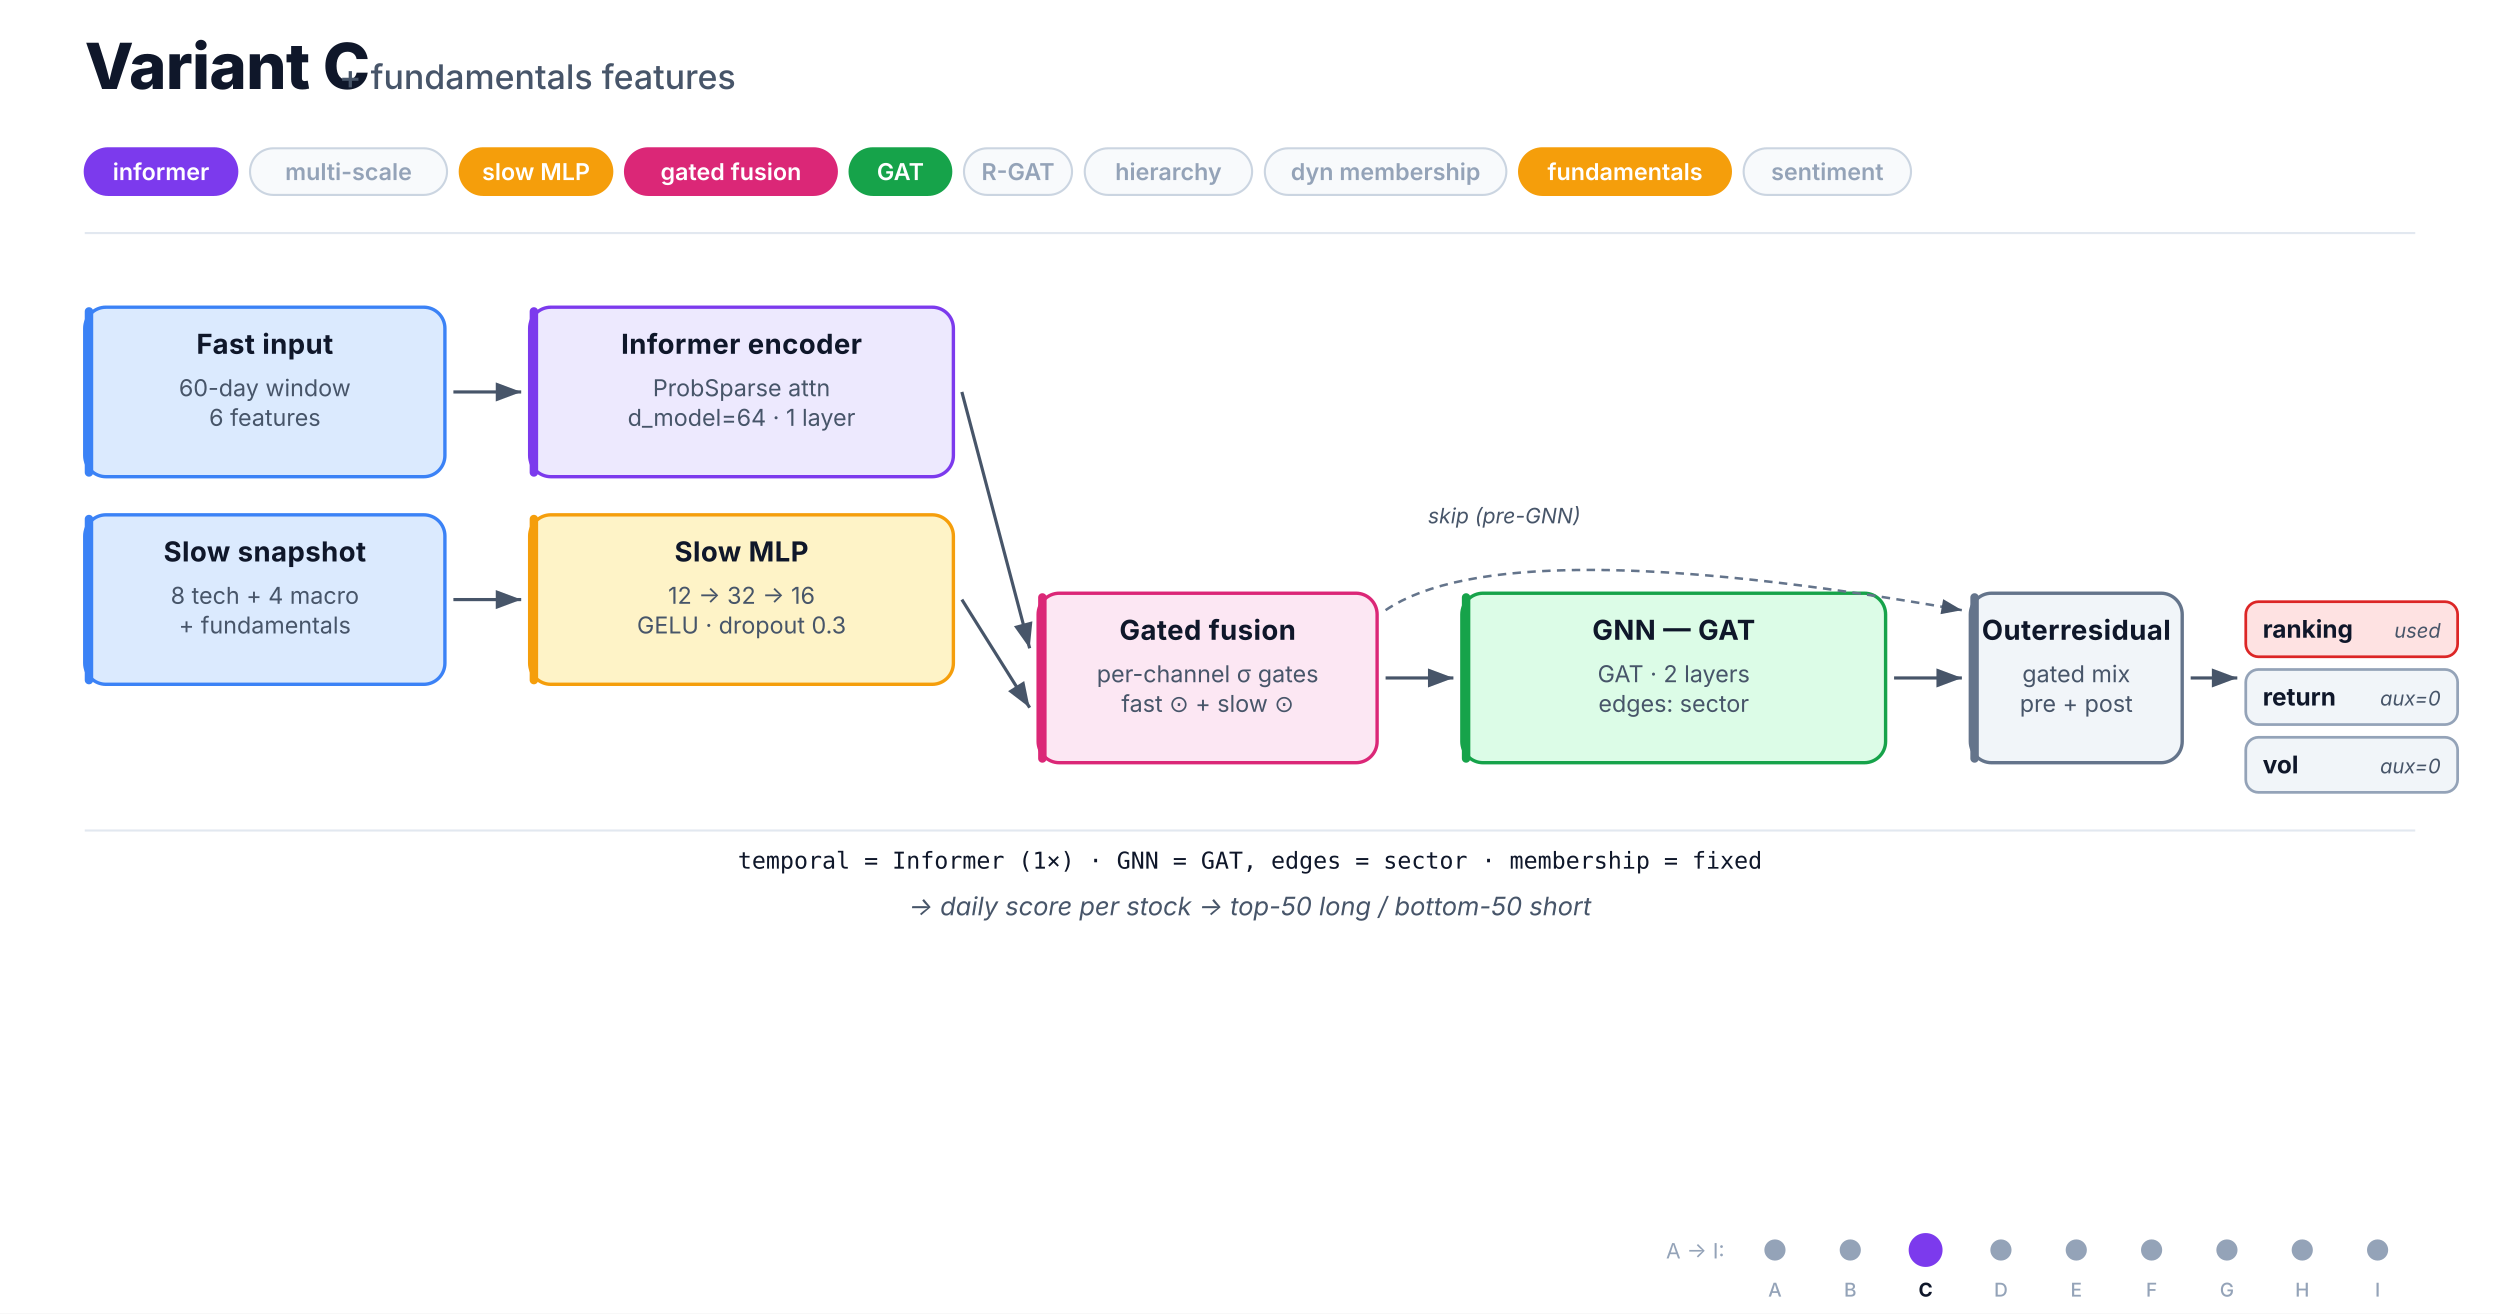
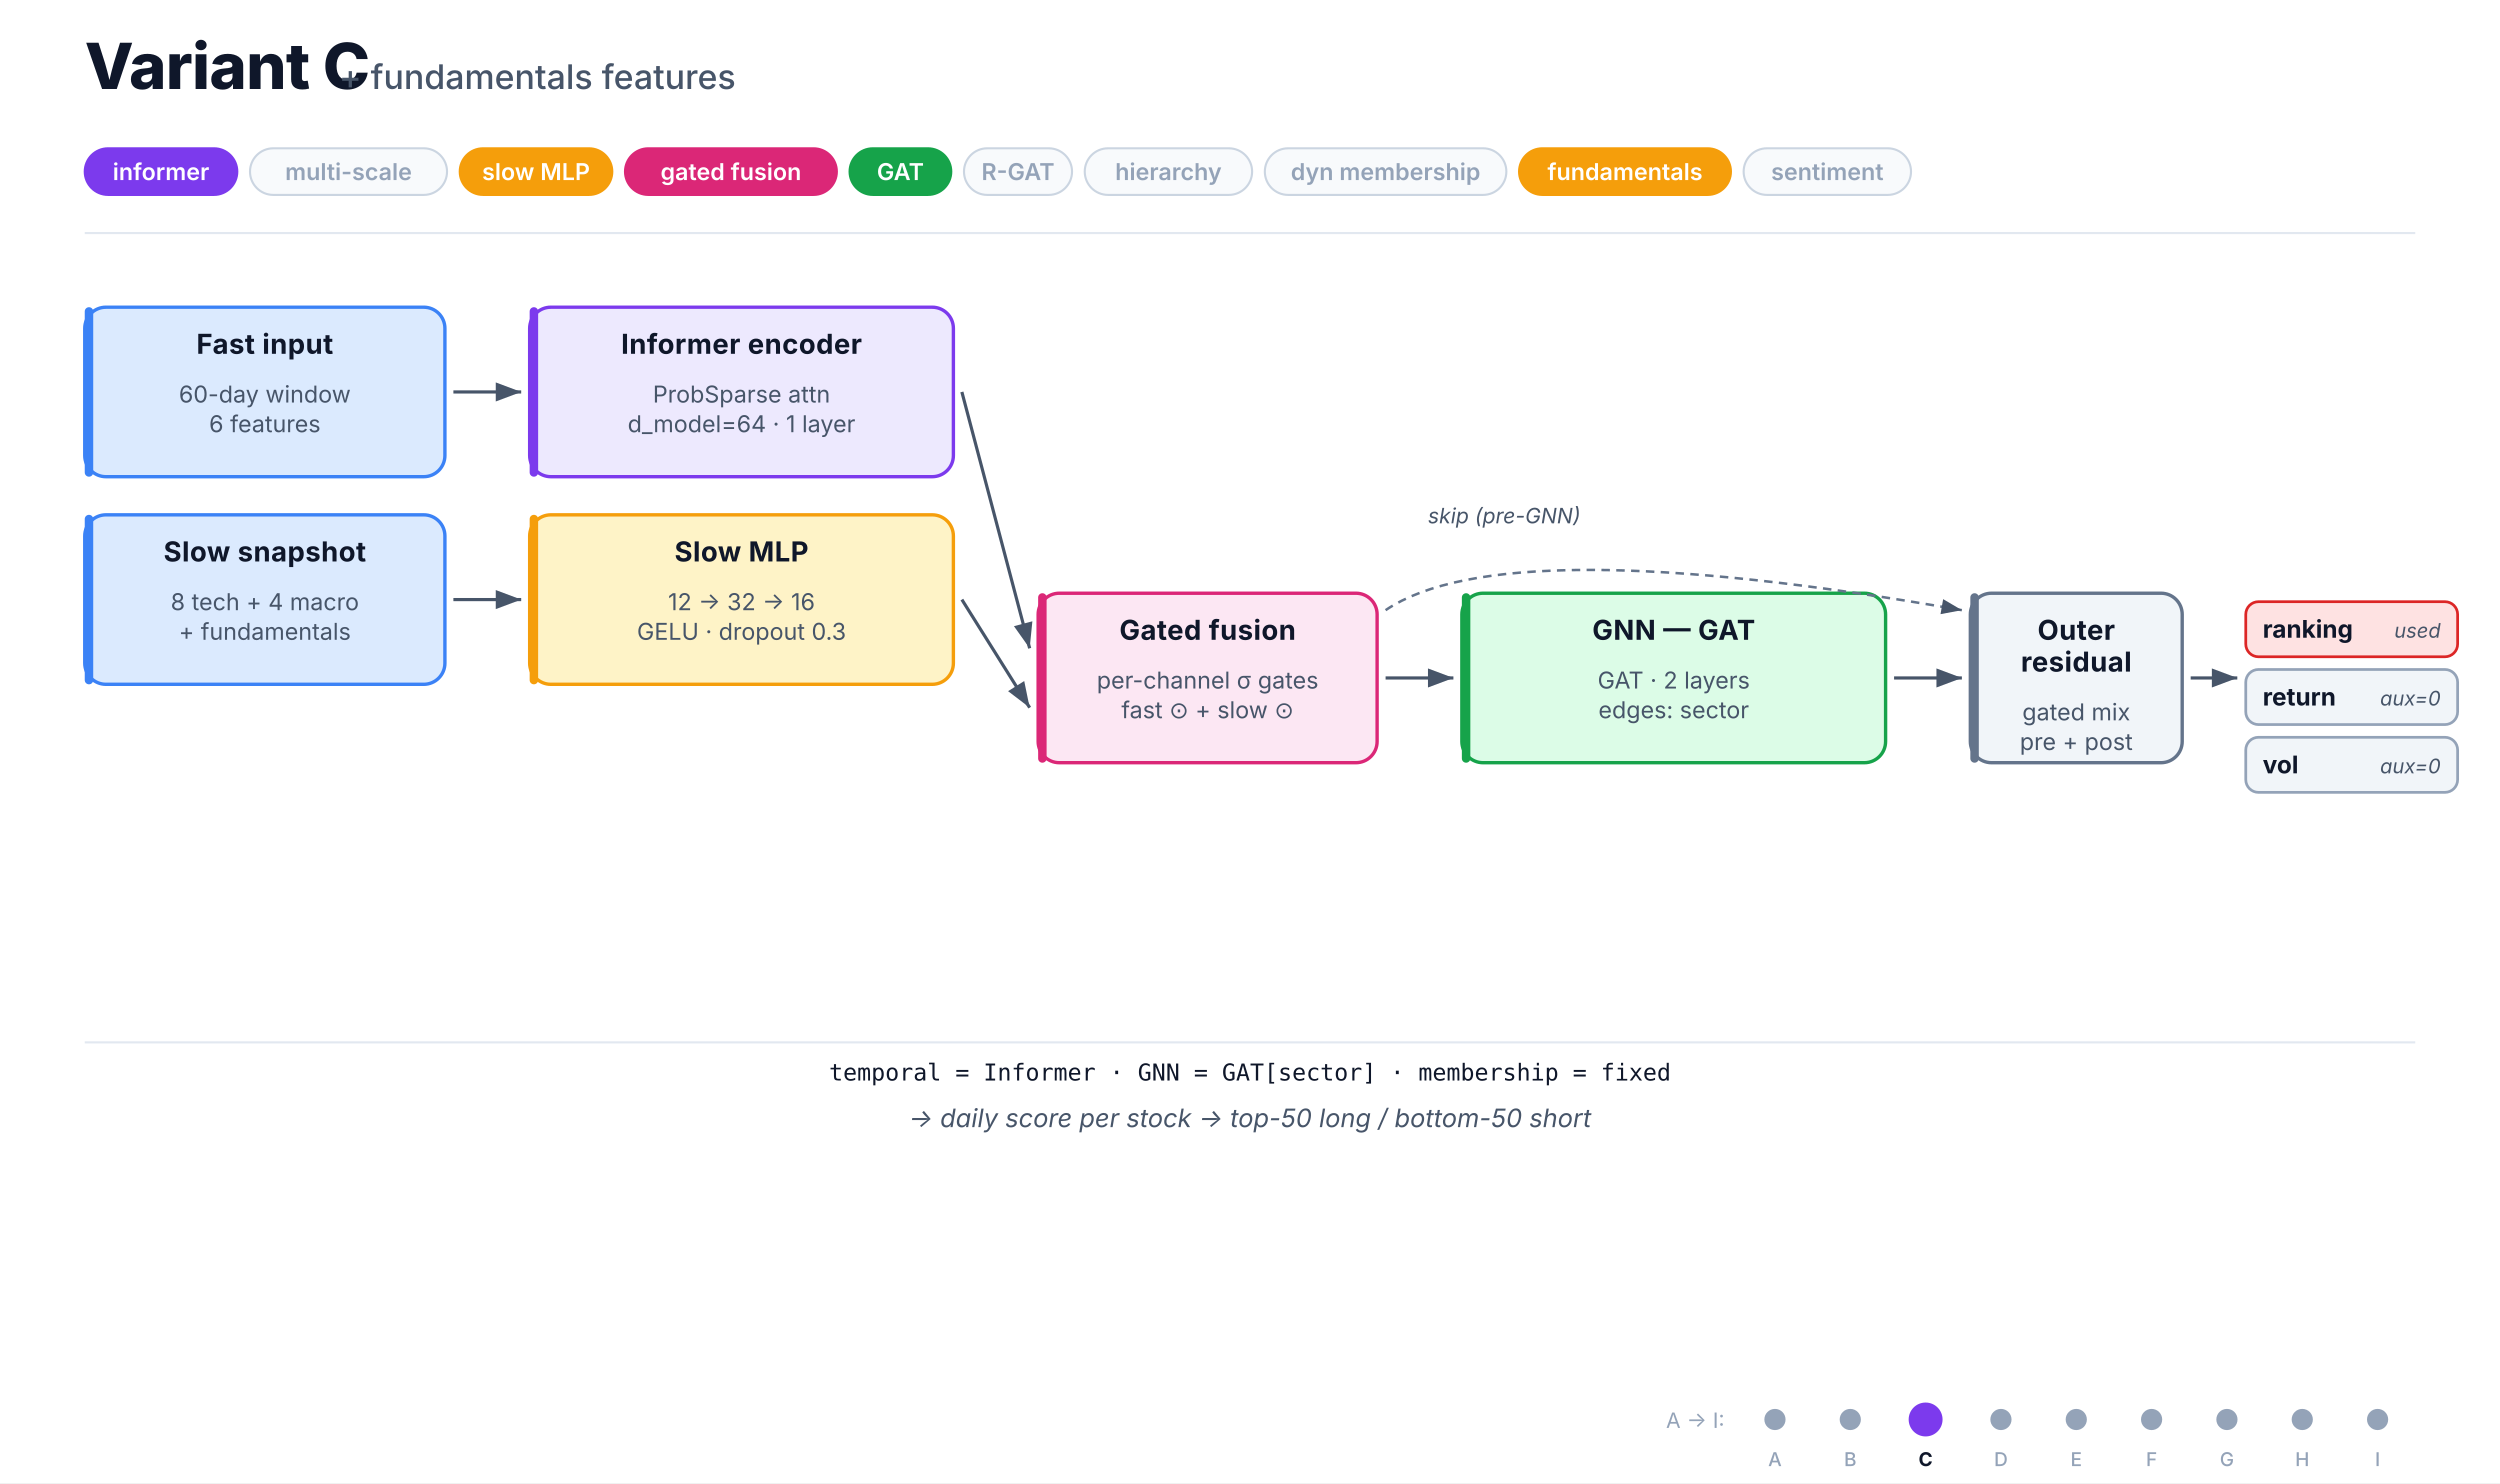
- <svg xmlns="http://www.w3.org/2000/svg" viewBox="0 0 1180 620" width="1180" height="620" role="img" aria-label="constellation-quant variant C: + fundamentals features">
+ <svg xmlns="http://www.w3.org/2000/svg" viewBox="0 0 1180 700" width="1180" height="700" role="img" aria-label="constellation-quant variant C: + fundamentals features">
  <defs>
    <marker id="arrow" markerWidth="10" markerHeight="10" refX="8" refY="3" orient="auto" markerUnits="strokeWidth">
      <path d="M0,0 L0,6 L8,3 z" fill="#475569" />
    </marker>
  </defs>
  <rect width="100%" height="100%" fill="#FFFFFF" />
  <text x="40" y="42" font-family="Inter, system-ui, sans-serif" font-size="30" font-weight="800" fill="#0F172A" letter-spacing="-0.3">Variant C</text>
  <text x="160" y="42" font-family="Inter, system-ui, sans-serif" font-size="16" fill="#475569" font-weight="500">+ fundamentals features</text>
  <rect x="40" y="70" width="72" height="22" rx="11" ry="11" fill="#7C3AED" stroke="#7C3AED" stroke-width="1" />
  <text x="76.0" y="85" text-anchor="middle" font-family="Inter, system-ui, sans-serif" font-size="11" font-weight="600" fill="white">informer</text>
  <rect x="118" y="70" width="93" height="22" rx="11" ry="11" fill="#F8FAFC" stroke="#CBD5E1" stroke-width="1" />
  <text x="164.5" y="85" text-anchor="middle" font-family="Inter, system-ui, sans-serif" font-size="11" font-weight="600" fill="#94A3B8">multi-scale</text>
  <rect x="217" y="70" width="72" height="22" rx="11" ry="11" fill="#F59E0B" stroke="#F59E0B" stroke-width="1" />
  <text x="253.0" y="85" text-anchor="middle" font-family="Inter, system-ui, sans-serif" font-size="11" font-weight="600" fill="white">slow MLP</text>
  <rect x="295" y="70" width="100" height="22" rx="11" ry="11" fill="#DB2777" stroke="#DB2777" stroke-width="1" />
  <text x="345.0" y="85" text-anchor="middle" font-family="Inter, system-ui, sans-serif" font-size="11" font-weight="600" fill="white">gated fusion</text>
  <rect x="401" y="70" width="48" height="22" rx="11" ry="11" fill="#16A34A" stroke="#16A34A" stroke-width="1" />
  <text x="425.0" y="85" text-anchor="middle" font-family="Inter, system-ui, sans-serif" font-size="11" font-weight="600" fill="white">GAT</text>
  <rect x="455" y="70" width="51" height="22" rx="11" ry="11" fill="#F8FAFC" stroke="#CBD5E1" stroke-width="1" />
  <text x="480.5" y="85" text-anchor="middle" font-family="Inter, system-ui, sans-serif" font-size="11" font-weight="600" fill="#94A3B8">R-GAT</text>
  <rect x="512" y="70" width="79" height="22" rx="11" ry="11" fill="#F8FAFC" stroke="#CBD5E1" stroke-width="1" />
  <text x="551.5" y="85" text-anchor="middle" font-family="Inter, system-ui, sans-serif" font-size="11" font-weight="600" fill="#94A3B8">hierarchy</text>
  <rect x="597" y="70" width="114" height="22" rx="11" ry="11" fill="#F8FAFC" stroke="#CBD5E1" stroke-width="1" />
  <text x="654.0" y="85" text-anchor="middle" font-family="Inter, system-ui, sans-serif" font-size="11" font-weight="600" fill="#94A3B8">dyn membership</text>
  <rect x="717" y="70" width="100" height="22" rx="11" ry="11" fill="#F59E0B" stroke="#F59E0B" stroke-width="1" />
  <text x="767.0" y="85" text-anchor="middle" font-family="Inter, system-ui, sans-serif" font-size="11" font-weight="600" fill="white">fundamentals</text>
  <rect x="823" y="70" width="79" height="22" rx="11" ry="11" fill="#F8FAFC" stroke="#CBD5E1" stroke-width="1" />
  <text x="862.5" y="85" text-anchor="middle" font-family="Inter, system-ui, sans-serif" font-size="11" font-weight="600" fill="#94A3B8">sentiment</text>
  <line x1="40" y1="110" x2="1140" y2="110" stroke="#E2E8F0" stroke-width="1" />
  <rect x="40" y="145" width="170" height="80" rx="10" ry="10" fill="#DBEAFE" stroke="#3B82F6" stroke-width="1.6" />
  <rect x="40" y="145" width="4" height="80" rx="2" ry="2" fill="#3B82F6" />
  <text x="125.0" y="167" text-anchor="middle" font-family="Inter, system-ui, sans-serif" font-size="13" font-weight="700" fill="#0F172A" letter-spacing="0.2">Fast input</text>
-   <text x="125.0" y="187" text-anchor="middle" font-family="Inter, system-ui, sans-serif" font-size="11" fill="#475569">60-day window</text>
-   <text x="125.0" y="201" text-anchor="middle" font-family="Inter, system-ui, sans-serif" font-size="11" fill="#475569">6 features</text>
+   <text x="125.0" y="190" text-anchor="middle" font-family="Inter, system-ui, sans-serif" font-size="11" fill="#475569">60-day window</text>
+   <text x="125.0" y="204" text-anchor="middle" font-family="Inter, system-ui, sans-serif" font-size="11" fill="#475569">6 features</text>
  <rect x="40" y="243" width="170" height="80" rx="10" ry="10" fill="#DBEAFE" stroke="#3B82F6" stroke-width="1.6" />
  <rect x="40" y="243" width="4" height="80" rx="2" ry="2" fill="#3B82F6" />
  <text x="125.0" y="265" text-anchor="middle" font-family="Inter, system-ui, sans-serif" font-size="13" font-weight="700" fill="#0F172A" letter-spacing="0.2">Slow snapshot</text>
-   <text x="125.0" y="285" text-anchor="middle" font-family="Inter, system-ui, sans-serif" font-size="11" fill="#475569">8 tech + 4 macro</text>
-   <text x="125.0" y="299" text-anchor="middle" font-family="Inter, system-ui, sans-serif" font-size="11" fill="#475569">+ fundamentals</text>
+   <text x="125.0" y="288" text-anchor="middle" font-family="Inter, system-ui, sans-serif" font-size="11" fill="#475569">8 tech + 4 macro</text>
+   <text x="125.0" y="302" text-anchor="middle" font-family="Inter, system-ui, sans-serif" font-size="11" fill="#475569">+ fundamentals</text>
  <rect x="250" y="145" width="200" height="80" rx="10" ry="10" fill="#EDE9FE" stroke="#7C3AED" stroke-width="1.6" />
  <rect x="250" y="145" width="4" height="80" rx="2" ry="2" fill="#7C3AED" />
  <text x="350.0" y="167" text-anchor="middle" font-family="Inter, system-ui, sans-serif" font-size="13" font-weight="700" fill="#0F172A" letter-spacing="0.2">Informer encoder</text>
-   <text x="350.0" y="187" text-anchor="middle" font-family="Inter, system-ui, sans-serif" font-size="11" fill="#475569">ProbSparse attn</text>
-   <text x="350.0" y="201" text-anchor="middle" font-family="Inter, system-ui, sans-serif" font-size="11" fill="#475569">d_model=64 · 1 layer</text>
+   <text x="350.0" y="190" text-anchor="middle" font-family="Inter, system-ui, sans-serif" font-size="11" fill="#475569">ProbSparse attn</text>
+   <text x="350.0" y="204" text-anchor="middle" font-family="Inter, system-ui, sans-serif" font-size="11" fill="#475569">d_model=64 · 1 layer</text>
  <rect x="250" y="243" width="200" height="80" rx="10" ry="10" fill="#FEF3C7" stroke="#F59E0B" stroke-width="1.6" />
  <rect x="250" y="243" width="4" height="80" rx="2" ry="2" fill="#F59E0B" />
  <text x="350.0" y="265" text-anchor="middle" font-family="Inter, system-ui, sans-serif" font-size="13" font-weight="700" fill="#0F172A" letter-spacing="0.2">Slow MLP</text>
-   <text x="350.0" y="285" text-anchor="middle" font-family="Inter, system-ui, sans-serif" font-size="11" fill="#475569">12 → 32 → 16</text>
-   <text x="350.0" y="299" text-anchor="middle" font-family="Inter, system-ui, sans-serif" font-size="11" fill="#475569">GELU · dropout 0.3</text>
+   <text x="350.0" y="288" text-anchor="middle" font-family="Inter, system-ui, sans-serif" font-size="11" fill="#475569">12 → 32 → 16</text>
+   <text x="350.0" y="302" text-anchor="middle" font-family="Inter, system-ui, sans-serif" font-size="11" fill="#475569">GELU · dropout 0.3</text>
  <rect x="490" y="280" width="160" height="80" rx="10" ry="10" fill="#FCE7F3" stroke="#DB2777" stroke-width="1.6" />
  <rect x="490" y="280" width="4" height="80" rx="2" ry="2" fill="#DB2777" />
  <text x="570.0" y="302" text-anchor="middle" font-family="Inter, system-ui, sans-serif" font-size="13" font-weight="700" fill="#0F172A" letter-spacing="0.2">Gated fusion</text>
-   <text x="570.0" y="322" text-anchor="middle" font-family="Inter, system-ui, sans-serif" font-size="11" fill="#475569">per-channel σ gates</text>
-   <text x="570.0" y="336" text-anchor="middle" font-family="Inter, system-ui, sans-serif" font-size="11" fill="#475569">fast ⊙ + slow ⊙</text>
+   <text x="570.0" y="325" text-anchor="middle" font-family="Inter, system-ui, sans-serif" font-size="11" fill="#475569">per-channel σ gates</text>
+   <text x="570.0" y="339" text-anchor="middle" font-family="Inter, system-ui, sans-serif" font-size="11" fill="#475569">fast ⊙ + slow ⊙</text>
  <rect x="690" y="280" width="200" height="80" rx="10" ry="10" fill="#DCFCE7" stroke="#16A34A" stroke-width="1.6" />
  <rect x="690" y="280" width="4" height="80" rx="2" ry="2" fill="#16A34A" />
  <text x="790.0" y="302" text-anchor="middle" font-family="Inter, system-ui, sans-serif" font-size="13" font-weight="700" fill="#0F172A" letter-spacing="0.2">GNN — GAT</text>
-   <text x="790.0" y="322" text-anchor="middle" font-family="Inter, system-ui, sans-serif" font-size="11" fill="#475569">GAT · 2 layers</text>
-   <text x="790.0" y="336" text-anchor="middle" font-family="Inter, system-ui, sans-serif" font-size="11" fill="#475569">edges: sector</text>
+   <text x="790.0" y="325" text-anchor="middle" font-family="Inter, system-ui, sans-serif" font-size="11" fill="#475569">GAT · 2 layers</text>
+   <text x="790.0" y="339" text-anchor="middle" font-family="Inter, system-ui, sans-serif" font-size="11" fill="#475569">edges: sector</text>
  <rect x="930" y="280" width="100" height="80" rx="10" ry="10" fill="#F1F5F9" stroke="#64748B" stroke-width="1.6" />
  <rect x="930" y="280" width="4" height="80" rx="2" ry="2" fill="#64748B" />
-   <text x="980.0" y="302" text-anchor="middle" font-family="Inter, system-ui, sans-serif" font-size="13" font-weight="700" fill="#0F172A" letter-spacing="0.2">Outer
- residual</text>
-   <text x="980.0" y="322" text-anchor="middle" font-family="Inter, system-ui, sans-serif" font-size="11" fill="#475569">gated mix</text>
-   <text x="980.0" y="336" text-anchor="middle" font-family="Inter, system-ui, sans-serif" font-size="11" fill="#475569">pre + post</text>
+   <text x="980.0" y="302" text-anchor="middle" font-family="Inter, system-ui, sans-serif" font-size="13" font-weight="700" fill="#0F172A" letter-spacing="0.2">Outer</text>
+   <text x="980.0" y="317" text-anchor="middle" font-family="Inter, system-ui, sans-serif" font-size="13" font-weight="700" fill="#0F172A" letter-spacing="0.2">residual</text>
+   <text x="980.0" y="340" text-anchor="middle" font-family="Inter, system-ui, sans-serif" font-size="11" fill="#475569">gated mix</text>
+   <text x="980.0" y="354" text-anchor="middle" font-family="Inter, system-ui, sans-serif" font-size="11" fill="#475569">pre + post</text>
  <rect x="1060" y="284" width="100" height="26" rx="6" ry="6" fill="#FEE2E2" stroke="#DC2626" stroke-width="1.3" />
  <text x="1068" y="301" font-family="Inter, system-ui, sans-serif" font-size="11.5" font-weight="700" fill="#0F172A">ranking</text>
  <text x="1152" y="301" text-anchor="end" font-family="Inter, system-ui, sans-serif" font-size="9.5" fill="#475569" font-style="italic">used</text>
  <rect x="1060" y="316" width="100" height="26" rx="6" ry="6" fill="#F1F5F9" stroke="#94A3B8" stroke-width="1.3" />
  <text x="1068" y="333" font-family="Inter, system-ui, sans-serif" font-size="11.5" font-weight="700" fill="#0F172A">return</text>
  <text x="1152" y="333" text-anchor="end" font-family="Inter, system-ui, sans-serif" font-size="9.5" fill="#475569" font-style="italic">aux=0</text>
  <rect x="1060" y="348" width="100" height="26" rx="6" ry="6" fill="#F1F5F9" stroke="#94A3B8" stroke-width="1.3" />
  <text x="1068" y="365" font-family="Inter, system-ui, sans-serif" font-size="11.5" font-weight="700" fill="#0F172A">vol</text>
  <text x="1152" y="365" text-anchor="end" font-family="Inter, system-ui, sans-serif" font-size="9.5" fill="#475569" font-style="italic">aux=0</text>
  <line x1="214" y1="185.0" x2="246" y2="185.0" stroke="#475569" stroke-width="1.5" marker-end="url(#arrow)" />
  <line x1="214" y1="283.0" x2="246" y2="283.0" stroke="#475569" stroke-width="1.5" marker-end="url(#arrow)" />
  <line x1="454" y1="185.0" x2="486" y2="306.0" stroke="#475569" stroke-width="1.5" marker-end="url(#arrow)" />
  <line x1="454" y1="283.0" x2="486" y2="334.0" stroke="#475569" stroke-width="1.5" marker-end="url(#arrow)" />
  <line x1="654" y1="320.0" x2="686" y2="320.0" stroke="#475569" stroke-width="1.5" marker-end="url(#arrow)" />
  <line x1="894" y1="320.0" x2="926" y2="320.0" stroke="#475569" stroke-width="1.5" marker-end="url(#arrow)" />
  <path d="M 654 288 Q 710.0 250 926 288" fill="none" stroke="#64748B" stroke-width="1.2" stroke-dasharray="4,3" marker-end="url(#arrow)" />
  <text x="710.0" y="247" text-anchor="middle" font-family="Inter, system-ui, sans-serif" font-size="10" fill="#475569" font-style="italic">skip (pre-GNN)</text>
  <line x1="1034" y1="320.0" x2="1056" y2="320.0" stroke="#475569" stroke-width="1.5" marker-end="url(#arrow)" />
-   <line x1="40" y1="392" x2="1140" y2="392" stroke="#E2E8F0" stroke-width="1" />
-   <text x="590.0" y="410" text-anchor="middle" font-family="ui-monospace, SFMono-Regular, monospace" font-size="11" fill="#0F172A">temporal = Informer (1×)  ·  GNN = GAT, edges = sector  ·  membership = fixed</text>
-   <text x="590.0" y="432" text-anchor="middle" font-family="Inter, system-ui, sans-serif" font-size="12" fill="#475569" font-style="italic">→ daily score per stock → top-50 long / bottom-50 short</text>
-   <text x="814" y="594" text-anchor="end" font-family="Inter, system-ui, sans-serif" font-size="10" fill="#94A3B8">A → I:</text>
-   <circle cx="837.778" cy="590" r="5" fill="#94A3B8" />
-   <text x="837.778" y="612" text-anchor="middle" font-family="Inter, system-ui, sans-serif" font-size="9" font-weight="500" fill="#94A3B8">A</text>
-   <circle cx="873.333" cy="590" r="5" fill="#94A3B8" />
-   <text x="873.333" y="612" text-anchor="middle" font-family="Inter, system-ui, sans-serif" font-size="9" font-weight="500" fill="#94A3B8">B</text>
-   <circle cx="908.889" cy="590" r="8" fill="#7C3AED" />
-   <text x="908.889" y="612" text-anchor="middle" font-family="Inter, system-ui, sans-serif" font-size="9" font-weight="700" fill="#0F172A">C</text>
-   <circle cx="944.444" cy="590" r="5" fill="#94A3B8" />
-   <text x="944.444" y="612" text-anchor="middle" font-family="Inter, system-ui, sans-serif" font-size="9" font-weight="500" fill="#94A3B8">D</text>
-   <circle cx="980.0" cy="590" r="5" fill="#94A3B8" />
-   <text x="980.0" y="612" text-anchor="middle" font-family="Inter, system-ui, sans-serif" font-size="9" font-weight="500" fill="#94A3B8">E</text>
-   <circle cx="1015.556" cy="590" r="5" fill="#94A3B8" />
-   <text x="1015.556" y="612" text-anchor="middle" font-family="Inter, system-ui, sans-serif" font-size="9" font-weight="500" fill="#94A3B8">F</text>
-   <circle cx="1051.111" cy="590" r="5" fill="#94A3B8" />
-   <text x="1051.111" y="612" text-anchor="middle" font-family="Inter, system-ui, sans-serif" font-size="9" font-weight="500" fill="#94A3B8">G</text>
-   <circle cx="1086.667" cy="590" r="5" fill="#94A3B8" />
-   <text x="1086.667" y="612" text-anchor="middle" font-family="Inter, system-ui, sans-serif" font-size="9" font-weight="500" fill="#94A3B8">H</text>
-   <circle cx="1122.222" cy="590" r="5" fill="#94A3B8" />
-   <text x="1122.222" y="612" text-anchor="middle" font-family="Inter, system-ui, sans-serif" font-size="9" font-weight="500" fill="#94A3B8">I</text>
+   <line x1="40" y1="492" x2="1140" y2="492" stroke="#E2E8F0" stroke-width="1" />
+   <text x="590.0" y="510" text-anchor="middle" font-family="ui-monospace, SFMono-Regular, monospace" font-size="11" fill="#0F172A">temporal = Informer  ·  GNN = GAT[sector]  ·  membership = fixed</text>
+   <text x="590.0" y="532" text-anchor="middle" font-family="Inter, system-ui, sans-serif" font-size="12" fill="#475569" font-style="italic">→ daily score per stock → top-50 long / bottom-50 short</text>
+   <text x="814" y="674" text-anchor="end" font-family="Inter, system-ui, sans-serif" font-size="10" fill="#94A3B8">A → I:</text>
+   <circle cx="837.778" cy="670" r="5" fill="#94A3B8" />
+   <text x="837.778" y="692" text-anchor="middle" font-family="Inter, system-ui, sans-serif" font-size="9" font-weight="500" fill="#94A3B8">A</text>
+   <circle cx="873.333" cy="670" r="5" fill="#94A3B8" />
+   <text x="873.333" y="692" text-anchor="middle" font-family="Inter, system-ui, sans-serif" font-size="9" font-weight="500" fill="#94A3B8">B</text>
+   <circle cx="908.889" cy="670" r="8" fill="#7C3AED" />
+   <text x="908.889" y="692" text-anchor="middle" font-family="Inter, system-ui, sans-serif" font-size="9" font-weight="700" fill="#0F172A">C</text>
+   <circle cx="944.444" cy="670" r="5" fill="#94A3B8" />
+   <text x="944.444" y="692" text-anchor="middle" font-family="Inter, system-ui, sans-serif" font-size="9" font-weight="500" fill="#94A3B8">D</text>
+   <circle cx="980.0" cy="670" r="5" fill="#94A3B8" />
+   <text x="980.0" y="692" text-anchor="middle" font-family="Inter, system-ui, sans-serif" font-size="9" font-weight="500" fill="#94A3B8">E</text>
+   <circle cx="1015.556" cy="670" r="5" fill="#94A3B8" />
+   <text x="1015.556" y="692" text-anchor="middle" font-family="Inter, system-ui, sans-serif" font-size="9" font-weight="500" fill="#94A3B8">F</text>
+   <circle cx="1051.111" cy="670" r="5" fill="#94A3B8" />
+   <text x="1051.111" y="692" text-anchor="middle" font-family="Inter, system-ui, sans-serif" font-size="9" font-weight="500" fill="#94A3B8">G</text>
+   <circle cx="1086.667" cy="670" r="5" fill="#94A3B8" />
+   <text x="1086.667" y="692" text-anchor="middle" font-family="Inter, system-ui, sans-serif" font-size="9" font-weight="500" fill="#94A3B8">H</text>
+   <circle cx="1122.222" cy="670" r="5" fill="#94A3B8" />
+   <text x="1122.222" y="692" text-anchor="middle" font-family="Inter, system-ui, sans-serif" font-size="9" font-weight="500" fill="#94A3B8">I</text>
</svg>
